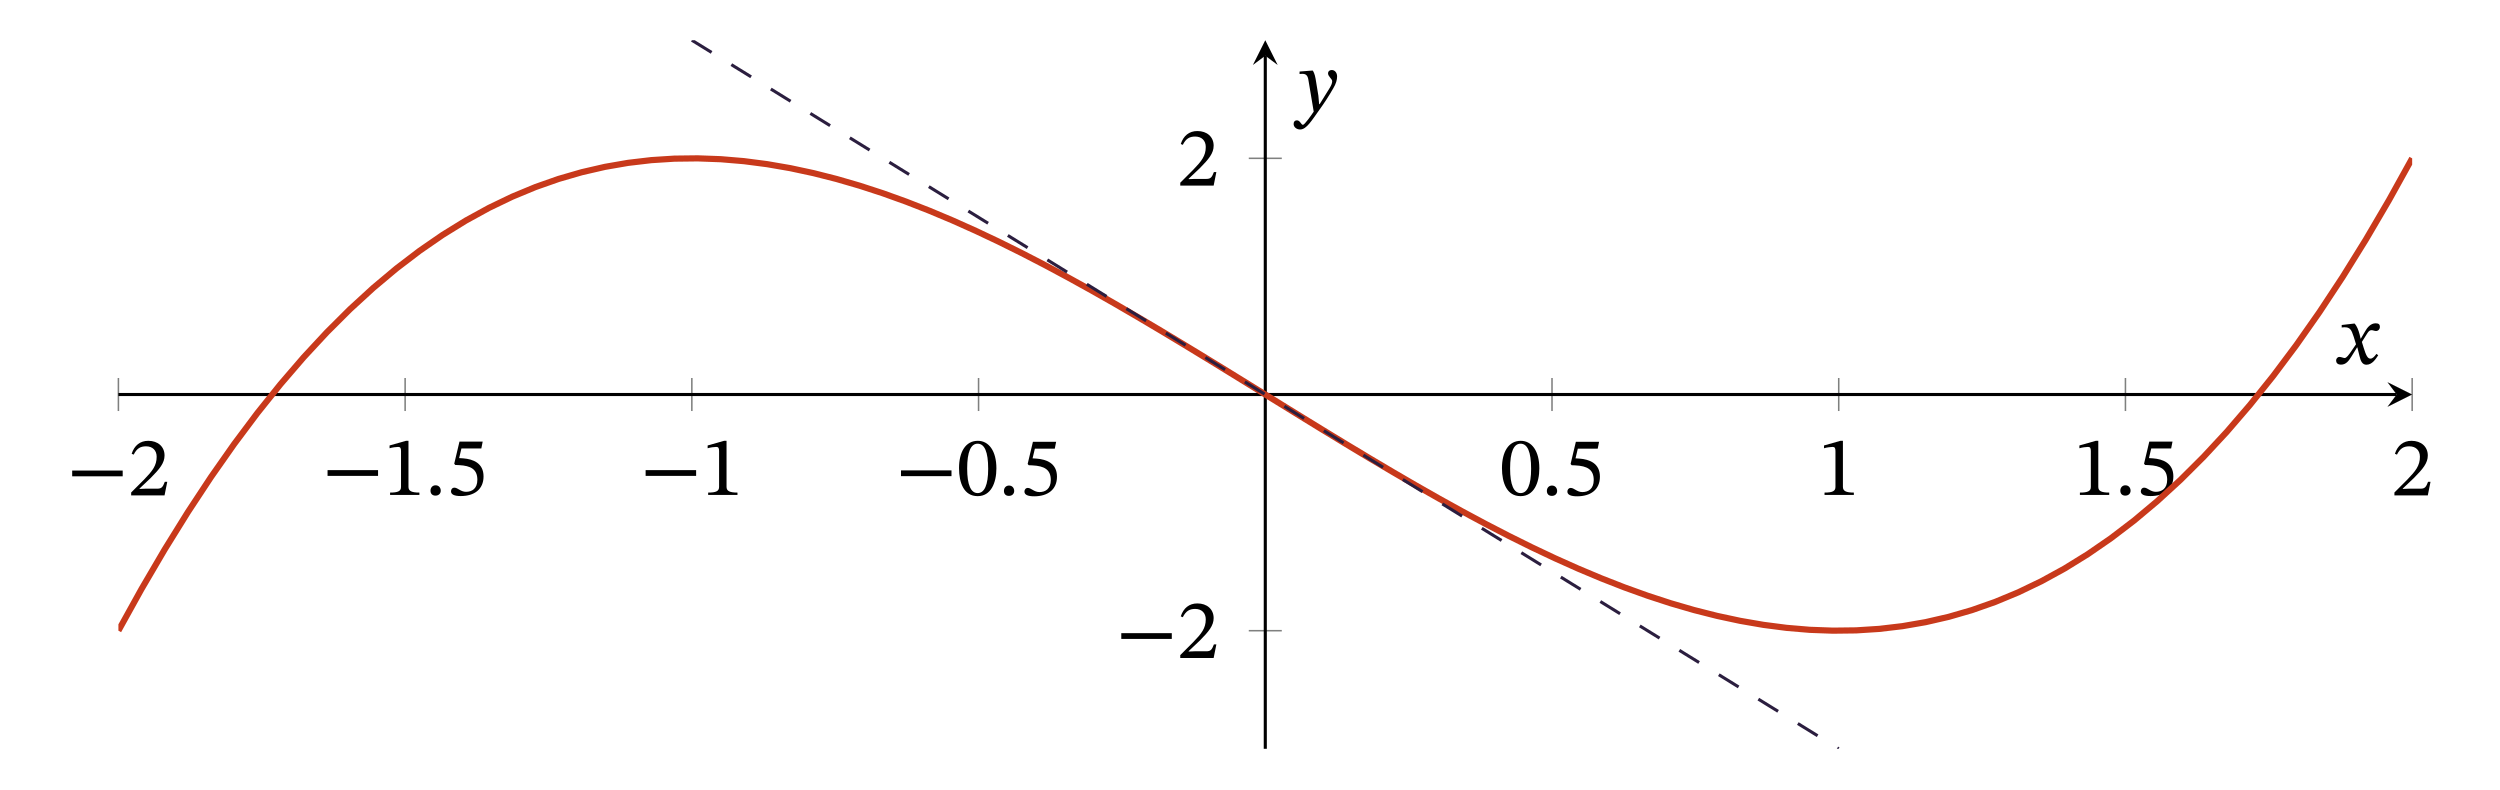
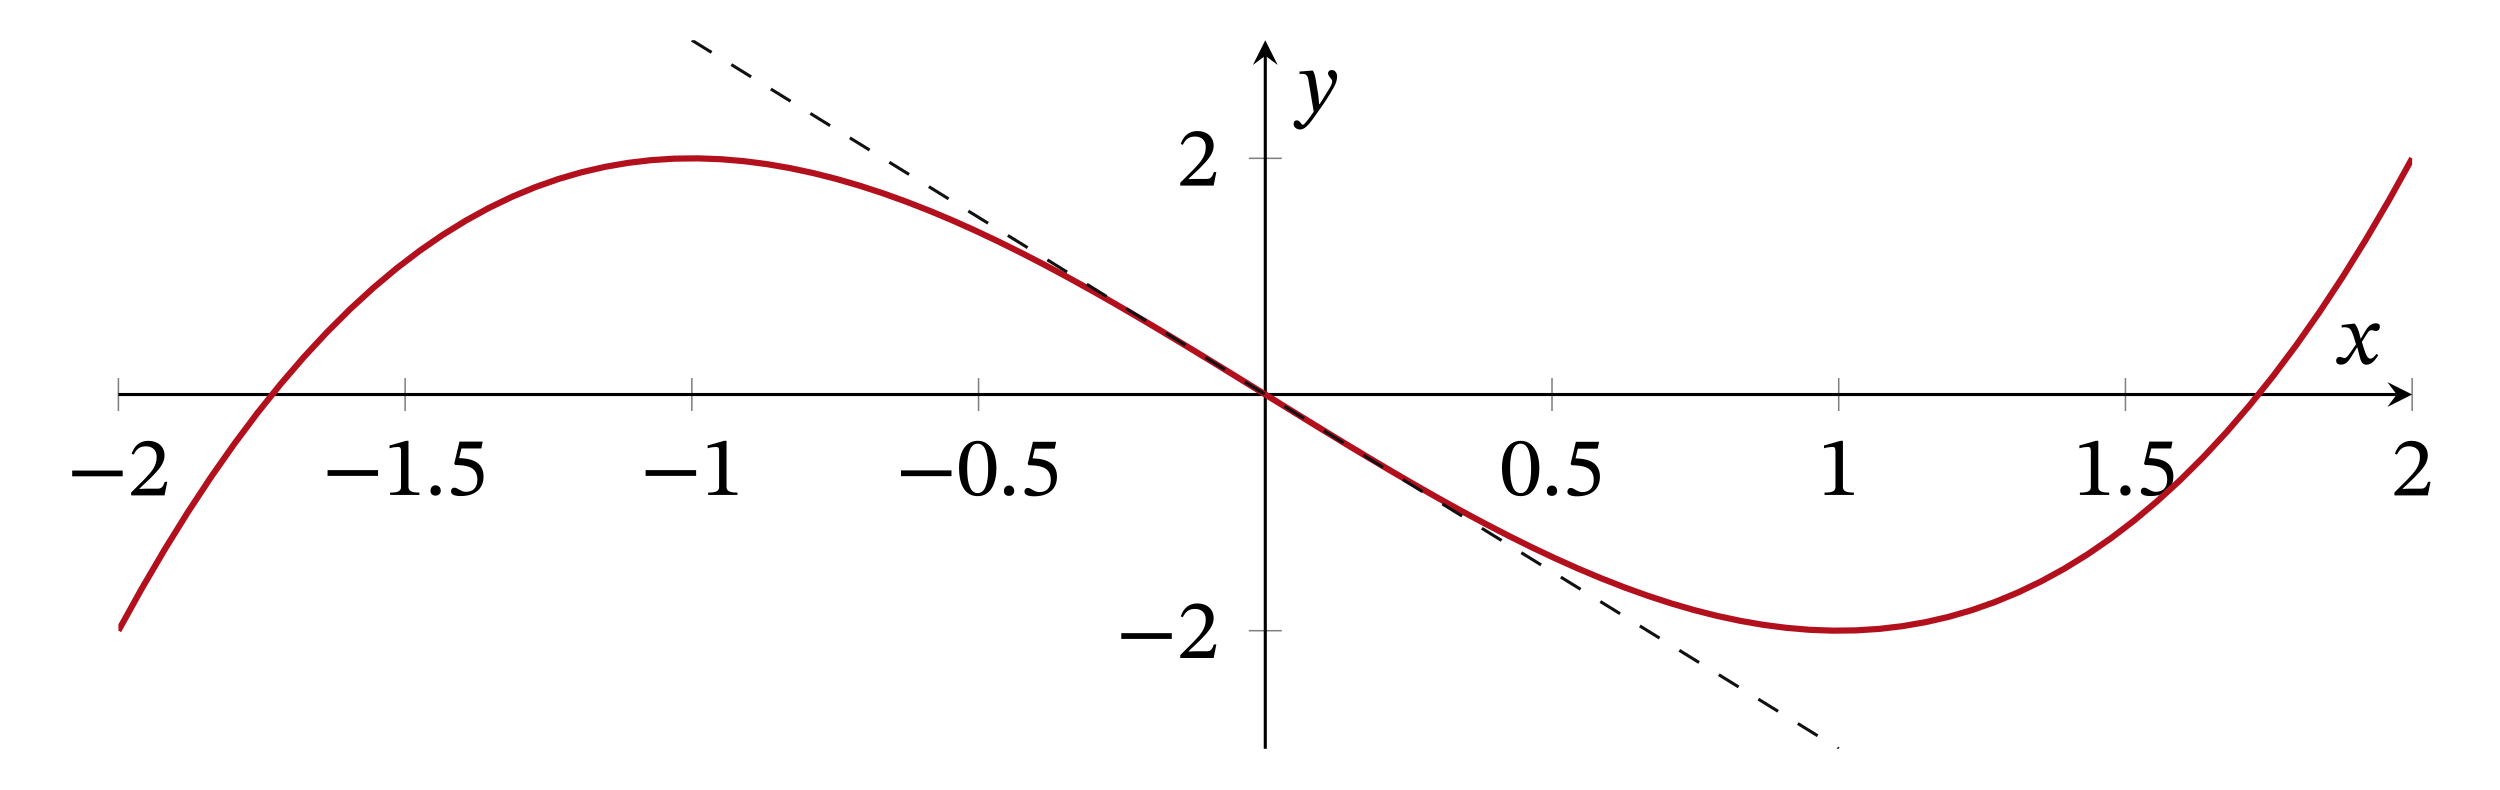
<svg xmlns="http://www.w3.org/2000/svg" xmlns:xlink="http://www.w3.org/1999/xlink" version="1.1" width="321.88" height="101.59" viewBox="0 0 321.88 101.59">
  <defs>
    <path id="font_1_1197" d="M.658 .225V.293H.062V.225H.658Z" />
    <path id="font_1_1139" d="M.464 .16H.435C.412 .1 .399 .079 .346 .079H.207L.137 .076V.081L.269 .206C.375 .313 .432 .382 .432 .471 .432 .576 .353 .644 .24 .644 .143 .644 .075 .588 .044 .491L.068 .481C.105 .556 .149 .579 .214 .579 .291 .579 .339 .531 .339 .456 .339 .351 .289 .288 .19 .186L.038 .034V0H.432L.464 .16Z" />
    <path id="font_1_1138" d="M.426 0V.028C.334 .028 .297 .046 .297 .095V.639H.268L.074 .584V.551C.105 .561 .156 .567 .176 .567 .201 .567 .209 .553 .209 .518V.095C.209 .045 .174 .028 .08 .028V0H.426Z" />
    <path id="font_1_1052" d="M.183 .05C.183 .084 .161 .114 .122 .114 .085 .114 .062 .085 .062 .051 .062 .017 .081-.008 .121-.008 .161-.008 .183 .019 .183 .05Z" />
    <path id="font_1_1142" d="M.417 .549 .433 .63H.159L.097 .369 .109 .354C.123 .354 .128 .354 .154 .352 .292 .345 .37 .304 .37 .179 .37 .075 .307 .037 .236 .037 .172 .037 .139 .086 .099 .086 .074 .086 .059 .066 .059 .043 .059 .006 .097-.013 .174-.013 .333-.013 .443 .065 .443 .219 .443 .376 .32 .423 .202 .432L.155 .435 .182 .549H.417Z" />
    <path id="font_1_1137" d="M.468 .317C.468 .523 .378 .642 .249 .642 .104 .642 .027 .51 .027 .32 .027 .143 .086-.011 .247-.011 .404-.011 .468 .146 .468 .317M.371 .311C.371 .119 .326 .025 .247 .025 .167 .025 .123 .121 .123 .315 .123 .513 .167 .608 .246 .608 .328 .608 .371 .514 .371 .311Z" />
    <clipPath id="clip_2">
      <path transform="matrix(1,0,0,-1,15.245,96.409)" d="M0 0H295.326V91.23H0Z" />
    </clipPath>
    <path id="font_1_3354" d="M.315 .298H.312L.3 .349C.286 .403 .267 .447 .243 .475H.228L.089 .459V.429C.089 .429 .104 .432 .12 .432 .186 .433 .203 .406 .23 .322L.258 .231 .186 .126C.147 .07 .129 .069 .125 .069 .108 .069 .084 .082 .062 .082 .038 .082 .023 .06 .023 .04 .023 .015 .038-.009 .081-.009 .141-.009 .174 .038 .206 .09L.27 .194H.274L.299 .093C.313 .028 .335-.01 .381-.01 .449-.01 .491 .058 .52 .102L.499 .118C.472 .082 .453 .062 .427 .062 .396 .062 .376 .099 .348 .191L.327 .259 .388 .356C.405 .384 .419 .398 .442 .398 .455 .398 .478 .388 .494 .388 .521 .388 .54 .411 .54 .435 .54 .463 .528 .479 .49 .479 .431 .479 .391 .43 .364 .382L.315 .298Z" />
    <path id="font_1_3355" d="M.251 .325C.239 .405 .232 .437 .21 .475H.195L.053 .464V.435C.053 .435 .074 .437 .088 .437 .149 .437 .154 .388 .161 .343L.22-.009C.192-.052 .112-.165 .093-.165 .071-.165 .06-.112 .022-.112-.001-.112-.017-.125-.017-.155-.017-.192 .018-.22 .06-.22 .136-.22 .197-.112 .289 .015 .341 .087 .398 .173 .452 .268 .484 .322 .496 .367 .496 .406 .496 .449 .47 .482 .433 .482 .404 .482 .389 .464 .389 .443 .389 .405 .438 .377 .438 .351 .438 .327 .429 .303 .405 .264L.29 .079H.284L.275 .179 .251 .325Z" />
  </defs>
  <path transform="matrix(1,0,0,-1,15.245,96.409)" stroke-width=".199" stroke-linecap="butt" stroke-miterlimit="10" stroke-linejoin="miter" fill="none" stroke="#7f807f" d="M0 43.489V47.741M36.916 43.489V47.741M73.831 43.489V47.741M110.747 43.489V47.741M184.579 43.489V47.741M221.494 43.489V47.741M258.41 43.489V47.741M295.326 43.489V47.741" />
  <path transform="matrix(1,0,0,-1,15.245,96.409)" stroke-width=".199" stroke-linecap="butt" stroke-miterlimit="10" stroke-linejoin="miter" fill="none" stroke="#7f807f" d="M145.537 15.205H149.789M145.537 76.025H149.789" />
  <path transform="matrix(1,0,0,-1,15.245,96.409)" stroke-width=".399" stroke-linecap="butt" stroke-miterlimit="10" stroke-linejoin="miter" fill="none" stroke="#000000" d="M0 45.615H293.333" />
  <path transform="matrix(1,0,0,-1,308.5783,50.79395)" d="M1.993 0-1.196 1.594 0 0-1.196-1.594" />
  <path transform="matrix(1,0,0,-1,15.245,96.409)" stroke-width=".399" stroke-linecap="butt" stroke-miterlimit="10" stroke-linejoin="miter" fill="none" stroke="#000000" d="M147.663 0V89.238" />
  <path transform="matrix(0,-1,-1,-0,162.9079,7.171417)" d="M1.993 0-1.196 1.594 0 0-1.196-1.594" />
  <use data-text="−" xlink:href="#font_1_1197" transform="matrix(10.9091,0,0,-10.9091,8.618,63.781)" />
  <use data-text="2" xlink:href="#font_1_1139" transform="matrix(10.9091,0,0,-10.9091,16.47255,63.781)" />
  <use data-text="−" xlink:href="#font_1_1197" transform="matrix(10.9091,0,0,-10.9091,41.497,63.726)" />
  <use data-text="1" xlink:href="#font_1_1138" transform="matrix(10.9091,0,0,-10.9091,49.35155,63.726)" />
  <use data-text="." xlink:href="#font_1_1052" transform="matrix(10.9091,0,0,-10.9091,54.75156,63.726)" />
  <use data-text="5" xlink:href="#font_1_1142" transform="matrix(10.9091,0,0,-10.9091,57.42429,63.726)" />
  <use data-text="−" xlink:href="#font_1_1197" transform="matrix(10.9091,0,0,-10.9091,82.44901,63.726)" />
  <use data-text="1" xlink:href="#font_1_1138" transform="matrix(10.9091,0,0,-10.9091,90.30356,63.726)" />
  <use data-text="−" xlink:href="#font_1_1197" transform="matrix(10.9091,0,0,-10.9091,115.328,63.759)" />
  <use data-text="0" xlink:href="#font_1_1137" transform="matrix(10.9091,0,0,-10.9091,123.1826,63.759)" />
  <use data-text="." xlink:href="#font_1_1052" transform="matrix(10.9091,0,0,-10.9091,128.5826,63.759)" />
  <use data-text="5" xlink:href="#font_1_1142" transform="matrix(10.9091,0,0,-10.9091,131.2553,63.759)" />
  <use data-text="0" xlink:href="#font_1_1137" transform="matrix(10.9091,0,0,-10.9091,193.087,63.759)" />
  <use data-text="." xlink:href="#font_1_1052" transform="matrix(10.9091,0,0,-10.9091,198.487,63.759)" />
  <use data-text="5" xlink:href="#font_1_1142" transform="matrix(10.9091,0,0,-10.9091,201.1597,63.759)" />
  <use data-text="1" xlink:href="#font_1_1138" transform="matrix(10.9091,0,0,-10.9091,234.039,63.726)" />
  <use data-text="1" xlink:href="#font_1_1138" transform="matrix(10.9091,0,0,-10.9091,266.919,63.726)" />
  <use data-text="." xlink:href="#font_1_1052" transform="matrix(10.9091,0,0,-10.9091,272.319,63.726)" />
  <use data-text="5" xlink:href="#font_1_1142" transform="matrix(10.9091,0,0,-10.9091,274.9918,63.726)" />
  <use data-text="2" xlink:href="#font_1_1139" transform="matrix(10.9091,0,0,-10.9091,307.871,63.781)" />
  <use data-text="−" xlink:href="#font_1_1197" transform="matrix(10.9091,0,0,-10.9091,143.692,84.717)" />
  <use data-text="2" xlink:href="#font_1_1139" transform="matrix(10.9091,0,0,-10.9091,151.5466,84.717)" />
  <use data-text="2" xlink:href="#font_1_1139" transform="matrix(10.9091,0,0,-10.9091,151.547,23.897)" />
  <g clip-path="url(#clip_2)">
-     <path transform="matrix(1,0,0,-1,15.245,96.409)" stroke-width=".797" stroke-linecap="butt" stroke-miterlimit="10" stroke-linejoin="miter" fill="none" stroke="#c8391b" d="M0 15.205 2.983 20.586 5.966 25.675 8.949 30.479 11.932 35.003 14.915 39.252 17.898 43.235 20.882 46.955 23.865 50.42 26.848 53.634 29.831 56.606 32.814 59.339 35.797 61.841 38.78 64.117 41.763 66.174 44.746 68.016 47.729 69.652 50.712 71.086 53.695 72.324 56.678 73.372 59.662 74.237 62.645 74.925 65.628 75.441 68.611 75.792 71.594 75.983 74.577 76.02 77.56 75.911 80.543 75.66 83.526 75.273 86.509 74.757 89.492 74.118 92.475 73.361 95.459 72.493 98.442 71.52 101.425 70.447 104.408 69.282 107.391 68.029 110.374 66.694 113.357 65.285 116.34 63.806 119.323 62.264 122.306 60.665 125.289 59.015 128.272 57.32 131.255 55.585 134.239 53.818 137.222 52.023 140.205 50.207 143.188 48.377 146.171 46.537 149.154 44.694 152.137 42.854 155.12 41.023 158.103 39.208 161.086 37.413 164.069 35.646 167.052 33.911 170.035 32.216 173.019 30.566 176.002 28.966 178.985 27.424 181.968 25.946 184.951 24.536 187.934 23.202 190.917 21.949 193.9 20.783 196.883 19.71 199.866 18.737 202.849 17.869 205.832 17.113 208.815 16.473 211.799 15.957 214.782 15.571 217.765 15.319 220.748 15.21 223.731 15.247 226.714 15.438 229.697 15.789 232.68 16.305 235.663 16.992 238.646 17.857 241.629 18.906 244.612 20.144 247.595 21.578 250.579 23.213 253.562 25.056 256.545 27.112 259.528 29.388 262.511 31.89 265.494 34.623 268.477 37.595 271.46 40.809 274.443 44.274 277.426 47.994 280.409 51.976 283.392 56.226 286.376 60.75 289.359 65.553 292.342 70.642 295.325 76.023" />
-     <path transform="matrix(1,0,0,-1,15.245,96.409)" stroke-width=".399" stroke-linecap="butt" stroke-dasharray="2.989,2.989" stroke-miterlimit="10" stroke-linejoin="miter" fill="none" stroke="#2b1e3f" d="M73.831 91.23 75.323 90.309 76.814 89.387 78.306 88.466 79.797 87.544 81.289 86.623 82.78 85.701 84.272 84.78 85.763 83.858 87.255 82.937 88.746 82.015 90.238 81.094 91.729 80.172 93.221 79.251 94.712 78.329 96.204 77.408 97.695 76.487 99.187 75.565 100.678 74.644 102.169 73.722 103.661 72.801 105.152 71.879 106.644 70.958 108.135 70.036 109.627 69.115 111.118 68.193 112.61 67.272 114.101 66.35 115.593 65.429 117.084 64.507 118.576 63.586 120.067 62.664 121.559 61.743 123.05 60.821 124.542 59.9 126.033 58.978 127.525 58.057 129.016 57.136 130.508 56.214 131.999 55.293 133.49 54.371 134.982 53.45 136.473 52.528 137.965 51.607 139.456 50.685 140.948 49.764 142.439 48.842 143.931 47.921 145.422 46.999 146.914 46.078 148.405 45.156 149.897 44.235 151.388 43.313 152.88 42.392 154.371 41.47 155.863 40.549 157.354 39.628 158.846 38.706 160.337 37.785 161.829 36.863 163.32 35.942 164.811 35.02 166.303 34.099 167.794 33.177 169.286 32.256 170.777 31.334 172.269 30.413 173.76 29.491 175.252 28.57 176.743 27.648 178.235 26.727 179.726 25.805 181.218 24.884 182.709 23.962 184.201 23.041 185.692 22.12 187.184 21.198 188.675 20.277 190.167 19.355 191.658 18.434 193.15 17.512 194.641 16.591 196.132 15.669 197.624 14.748 199.115 13.826 200.607 12.905 202.098 11.983 203.59 11.062 205.081 10.14 206.573 9.219 208.064 8.297 209.556 7.376 211.047 6.454 212.539 5.533 214.03 4.612 215.522 3.69 217.013 2.769 218.505 1.847 219.996 .926 221.488 .004" />
+     <path transform="matrix(1,0,0,-1,15.245,96.409)" stroke-width=".797" stroke-linecap="butt" stroke-miterlimit="10" stroke-linejoin="miter" fill="none" stroke="#b3101d" d="M0 15.205 2.983 20.586 5.966 25.675 8.949 30.479 11.932 35.003 14.915 39.252 17.898 43.235 20.882 46.955 23.865 50.42 26.848 53.634 29.831 56.606 32.814 59.339 35.797 61.841 38.78 64.117 41.763 66.174 44.746 68.016 47.729 69.652 50.712 71.086 53.695 72.324 56.678 73.372 59.662 74.237 62.645 74.925 65.628 75.441 68.611 75.792 71.594 75.983 74.577 76.02 77.56 75.911 80.543 75.66 83.526 75.273 86.509 74.757 89.492 74.118 92.475 73.361 95.459 72.493 98.442 71.52 101.425 70.447 104.408 69.282 107.391 68.029 110.374 66.694 113.357 65.285 116.34 63.806 119.323 62.264 122.306 60.665 125.289 59.015 128.272 57.32 131.255 55.585 134.239 53.818 137.222 52.023 140.205 50.207 143.188 48.377 146.171 46.537 149.154 44.694 152.137 42.854 155.12 41.023 158.103 39.208 161.086 37.413 164.069 35.646 167.052 33.911 170.035 32.216 173.019 30.566 176.002 28.966 178.985 27.424 181.968 25.946 184.951 24.536 187.934 23.202 190.917 21.949 193.9 20.783 196.883 19.71 199.866 18.737 202.849 17.869 205.832 17.113 208.815 16.473 211.799 15.957 214.782 15.571 217.765 15.319 220.748 15.21 223.731 15.247 226.714 15.438 229.697 15.789 232.68 16.305 235.663 16.992 238.646 17.857 241.629 18.906 244.612 20.144 247.595 21.578 250.579 23.213 253.562 25.056 256.545 27.112 259.528 29.388 262.511 31.89 265.494 34.623 268.477 37.595 271.46 40.809 274.443 44.274 277.426 47.994 280.409 51.976 283.392 56.226 286.376 60.75 289.359 65.553 292.342 70.642 295.325 76.023" />
+     <path transform="matrix(1,0,0,-1,15.245,96.409)" stroke-width=".399" stroke-linecap="butt" stroke-dasharray="2.989,2.989" stroke-miterlimit="10" stroke-linejoin="miter" fill="none" stroke="#111111" d="M73.831 91.23 75.323 90.309 76.814 89.387 78.306 88.466 79.797 87.544 81.289 86.623 82.78 85.701 84.272 84.78 85.763 83.858 87.255 82.937 88.746 82.015 90.238 81.094 91.729 80.172 93.221 79.251 94.712 78.329 96.204 77.408 97.695 76.487 99.187 75.565 100.678 74.644 102.169 73.722 103.661 72.801 105.152 71.879 106.644 70.958 108.135 70.036 109.627 69.115 111.118 68.193 112.61 67.272 114.101 66.35 115.593 65.429 117.084 64.507 118.576 63.586 120.067 62.664 121.559 61.743 123.05 60.821 124.542 59.9 126.033 58.978 127.525 58.057 129.016 57.136 130.508 56.214 131.999 55.293 133.49 54.371 134.982 53.45 136.473 52.528 137.965 51.607 139.456 50.685 140.948 49.764 142.439 48.842 143.931 47.921 145.422 46.999 146.914 46.078 148.405 45.156 149.897 44.235 151.388 43.313 152.88 42.392 154.371 41.47 155.863 40.549 157.354 39.628 158.846 38.706 160.337 37.785 161.829 36.863 163.32 35.942 164.811 35.02 166.303 34.099 167.794 33.177 169.286 32.256 170.777 31.334 172.269 30.413 173.76 29.491 175.252 28.57 176.743 27.648 178.235 26.727 179.726 25.805 181.218 24.884 182.709 23.962 184.201 23.041 185.692 22.12 187.184 21.198 188.675 20.277 190.167 19.355 191.658 18.434 193.15 17.512 194.641 16.591 196.132 15.669 197.624 14.748 199.115 13.826 200.607 12.905 202.098 11.983 203.59 11.062 205.081 10.14 206.573 9.219 208.064 8.297 209.556 7.376 211.047 6.454 212.539 5.533 214.03 4.612 215.522 3.69 217.013 2.769 218.505 1.847 219.996 .926 221.488 .004" />
  </g>
  <use data-text="𝑥" xlink:href="#font_1_3354" transform="matrix(10.9091,0,0,-10.9091,300.528,46.85)" />
  <use data-text="𝑦" xlink:href="#font_1_3355" transform="matrix(10.9091,0,0,-10.9091,166.743,14.272)" />
</svg>
